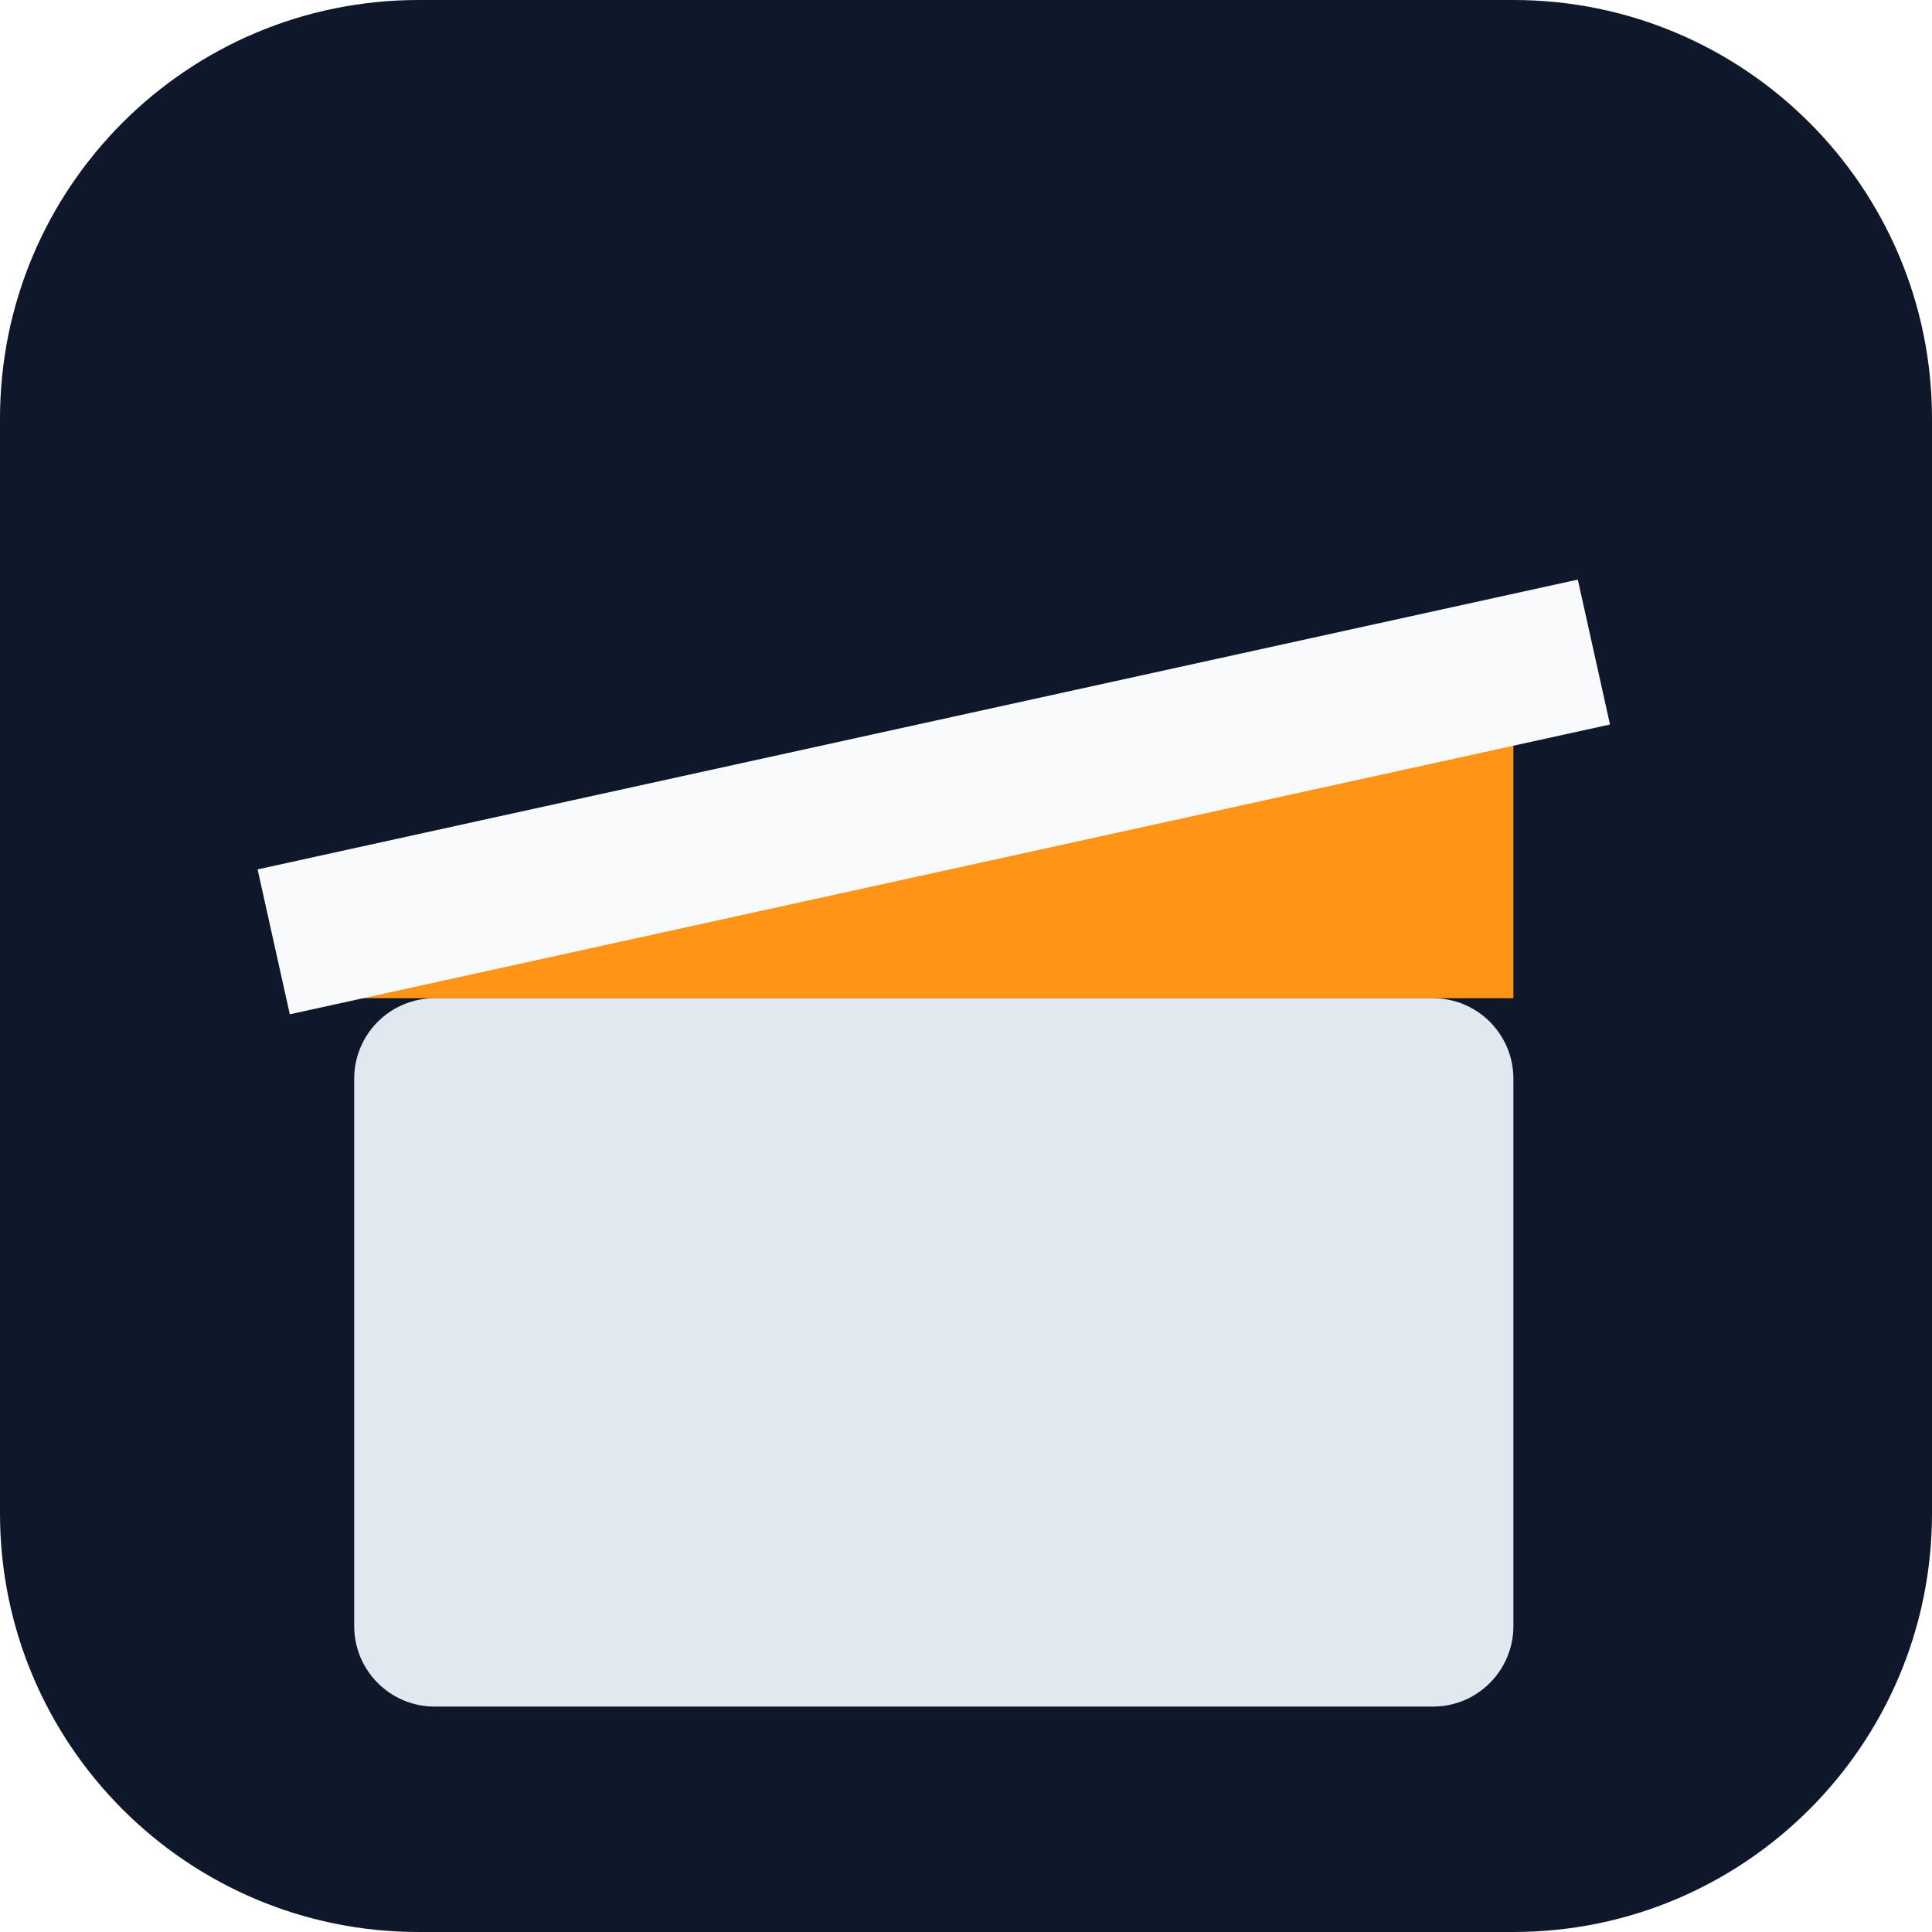
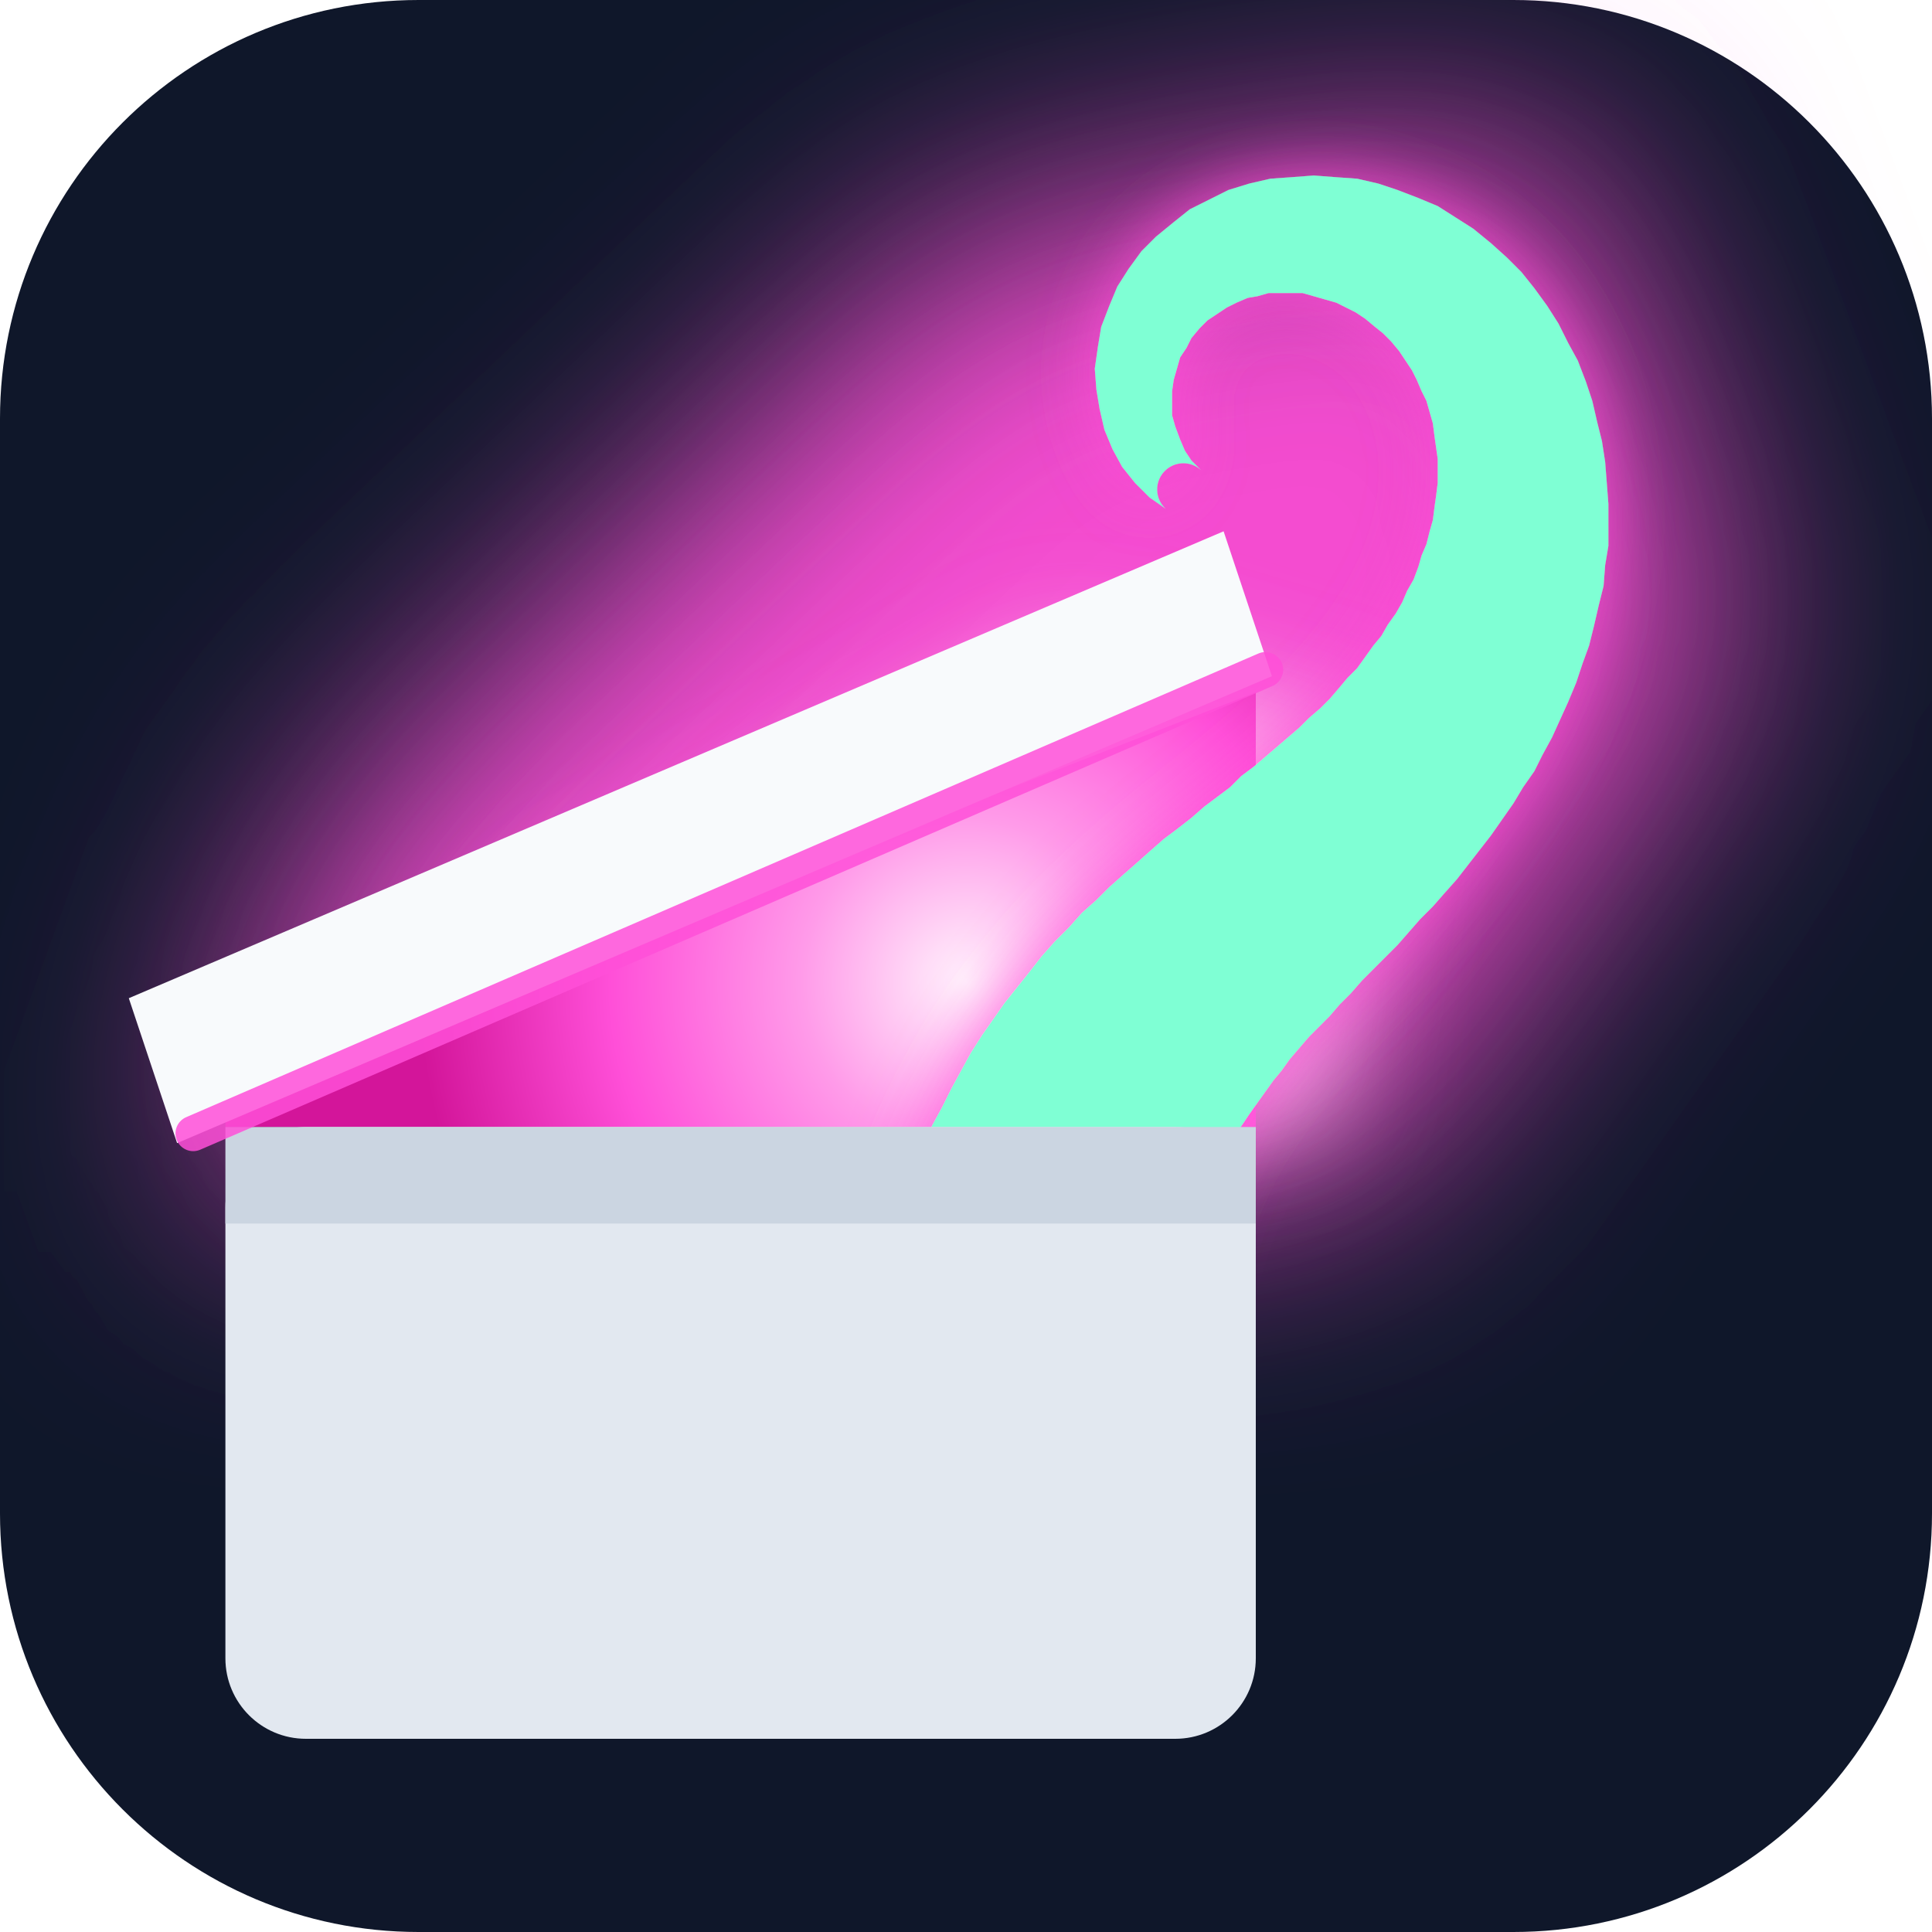
<svg xmlns="http://www.w3.org/2000/svg" viewBox="0 0 120 120">
  <rect width="120" height="120" rx="26" fill="#0F172A" />
-   <g transform="translate(-2 2)">
-     <polygon points="24,60 96,60 96,43 24,58" fill="#FF9416" />
-     <rect x="24" y="60" width="72" height="44" rx="5" fill="#E2E8F0" />
-     <polygon points="18,52 100,34 102,43 20,61" fill="#F8FAFC" />
+   <defs>
+     <filter id="fh-icon" x="-40%" y="-40%" width="180%" height="180%">
+       <feGaussianBlur in="SourceAlpha" stdDeviation="2.0" result="b" />
+       <feFlood style="flood-color: #FF4FD8" flood-opacity="0.85" result="c" />
+       <feComposite in="c" in2="b" operator="in" result="h" />
+       <feMerge>
+         <feMergeNode in="h" />
+         <feMergeNode in="SourceGraphic" />
+       </feMerge>
+     </filter>
+     <filter id="fs-icon" x="-80%" y="-80%" width="260%" height="260%">
+       <feGaussianBlur stdDeviation="8" />
+     </filter>
+     <filter id="fc-icon" x="-80%" y="-80%" width="260%" height="260%">
+       <feGaussianBlur stdDeviation="3.5" />
+     </filter>
+     <radialGradient id="fm-icon" gradientUnits="userSpaceOnUse" cx="60" cy="61" r="34">
+       <stop offset="0" style="stop-color: #FFF3FC" />
+       <stop offset="0.3" style="stop-color: #FF9BE9" />
+       <stop offset="0.65" style="stop-color: #FF4FD8" />
+       <stop offset="1" style="stop-color: #D3159A" />
+     </radialGradient>
+     <clipPath id="fk-icon">
+       <path d="M0 0H120V120H0Z M10 70H56.5V112H10Z" clip-rule="evenodd" />
+     </clipPath>
+   </defs>
+   <polygon points="12,74 84,74 108,40 96,8 60,14 20,52" fill="#FF4FD8" opacity="0.95" filter="url(#fs-icon)" />
+   <polygon points="30,70 82,70 86,46 66,40 34,58" fill="#FFC2F1" opacity="0.9" filter="url(#fc-icon)" />
+   <polygon points="14,70 78,70 78,43 14,68" fill="url(#fm-icon)" />
+   <g filter="url(#fh-icon)">
+     <path d="M73.4,85.0 L73.4,84.4 L73.3,83.7 L73.2,83.1 L73.2,82.4 L73.2,81.7 L73.3,81.1 L73.3,80.4 L73.4,79.7 L73.5,79.0 L73.6,78.3 L73.8,77.6 L74.0,76.9 L74.2,76.2 L74.4,75.5 L74.7,74.7 L75.0,74.0 L75.3,73.3 L75.6,72.6 L76.0,71.9 L76.3,71.2 L76.7,70.5 L77.2,69.8 L77.6,69.2 L78.1,68.5 L78.6,67.8 L79.1,67.1 L79.6,66.5 L80.1,65.8 L80.7,65.1 L81.3,64.4 L81.9,63.8 L82.6,63.1 L83.2,62.4 L83.9,61.7 L84.6,60.9 L85.3,60.2 L86.0,59.5 L86.8,58.7 L87.5,57.9 L88.2,57.1 L89.0,56.3 L89.7,55.5 L90.5,54.6 L91.2,53.7 L91.9,52.8 L92.6,51.9 L93.3,50.9 L94.0,49.9 L94.6,48.9 L95.3,47.9 L95.8,46.9 L96.4,45.8 L96.9,44.7 L97.4,43.6 L97.9,42.4 L98.3,41.2 L98.7,40.1 L99.0,38.9 L99.3,37.6 L99.6,36.4 L99.7,35.1 L99.9,33.9 L99.9,32.6 L99.9,31.3 L99.8,30.0 L99.7,28.7 L99.5,27.4 L99.2,26.2 L98.9,24.9 L98.5,23.7 L98.0,22.4 L97.4,21.3 L96.8,20.1 L96.1,19.0 L95.3,17.9 L94.5,16.9 L93.6,16.0 L92.6,15.1 L91.5,14.2 L90.4,13.5 L89.3,12.8 L88.1,12.3 L86.8,11.8 L85.6,11.4 L84.3,11.1 L82.9,11.0 L81.6,10.9 L80.3,11.0 L78.9,11.1 L77.6,11.4 L76.3,11.8 L75.1,12.4 L73.9,13.0 L72.9,13.8 L71.8,14.7 L70.9,15.6 L70.1,16.7 L69.4,17.8 L68.9,19.0 L68.4,20.3 L68.2,21.5 L68.0,22.9 L68.1,24.2 L68.3,25.4 L68.6,26.7 L69.1,27.9 L69.7,29.0 L70.5,30.0 L71.4,30.9 L72.4,31.6 A1.60,1.60 0 0 1 74.6,29.2 L74.6,29.2 L74.0,28.6 L73.6,28.0 L73.3,27.3 L73.0,26.5 L72.8,25.8 L72.8,25.1 L72.8,24.3 L72.9,23.6 L73.1,22.9 L73.3,22.2 L73.7,21.6 L74.0,21.0 L74.5,20.4 L75.0,19.9 L75.6,19.5 L76.2,19.1 L76.8,18.8 L77.5,18.5 L78.1,18.4 L78.8,18.2 L79.5,18.2 L80.2,18.2 L80.9,18.2 L81.6,18.4 L82.3,18.6 L83.0,18.8 L83.6,19.1 L84.2,19.4 L84.8,19.8 L85.4,20.3 L85.9,20.7 L86.4,21.2 L86.9,21.8 L87.3,22.4 L87.7,23.0 L88.0,23.6 L88.3,24.3 L88.6,24.9 L88.8,25.6 L89.0,26.3 L89.1,27.1 L89.2,27.8 L89.3,28.5 L89.3,29.3 L89.3,30.0 L89.2,30.8 L89.1,31.5 L89.0,32.3 L88.8,33.0 L88.6,33.8 L88.3,34.5 L88.1,35.2 L87.8,36.0 L87.4,36.7 L87.1,37.4 L86.7,38.1 L86.2,38.8 L85.8,39.5 L85.3,40.1 L84.8,40.8 L84.3,41.5 L83.7,42.1 L83.2,42.7 L82.6,43.4 L82.0,44.0 L81.3,44.6 L80.7,45.2 L80.0,45.8 L79.3,46.4 L78.6,47.0 L77.9,47.6 L77.1,48.2 L76.4,48.9 L75.6,49.5 L74.8,50.1 L74.0,50.8 L73.1,51.5 L72.3,52.1 L71.5,52.8 L70.6,53.6 L69.8,54.3 L68.9,55.1 L68.1,55.9 L67.2,56.7 L66.4,57.6 L65.5,58.5 L64.7,59.4 L64.0,60.3 L63.2,61.3 L62.4,62.3 L61.7,63.3 L61.0,64.3 L60.3,65.4 L59.7,66.5 L59.1,67.6 L58.5,68.8 L57.9,69.9 L57.4,71.1 L56.9,72.3 L56.5,73.6 L56.1,74.8 L55.7,76.1 L55.4,77.4 L55.1,78.7 L54.9,80.1 L54.7,81.4 L54.6,82.8 L54.5,84.2 L54.5,85.6 L54.6,87.0 Z" fill="#7FFFD4" />
  </g>
+   <rect x="14" y="70" width="64" height="38" rx="5" fill="#E2E8F0" />
+   <rect x="14" y="70" width="64" height="6" fill="#CBD5E1" />
+   <polygon points="8,62 76,33 79,42 11,71" fill="#F8FAFC" />
+   <line x1="12" y1="70.4" x2="78.6" y2="41.6" stroke="#FF4FD8" stroke-width="2.2" stroke-linecap="round" opacity="0.85" />
</svg>
